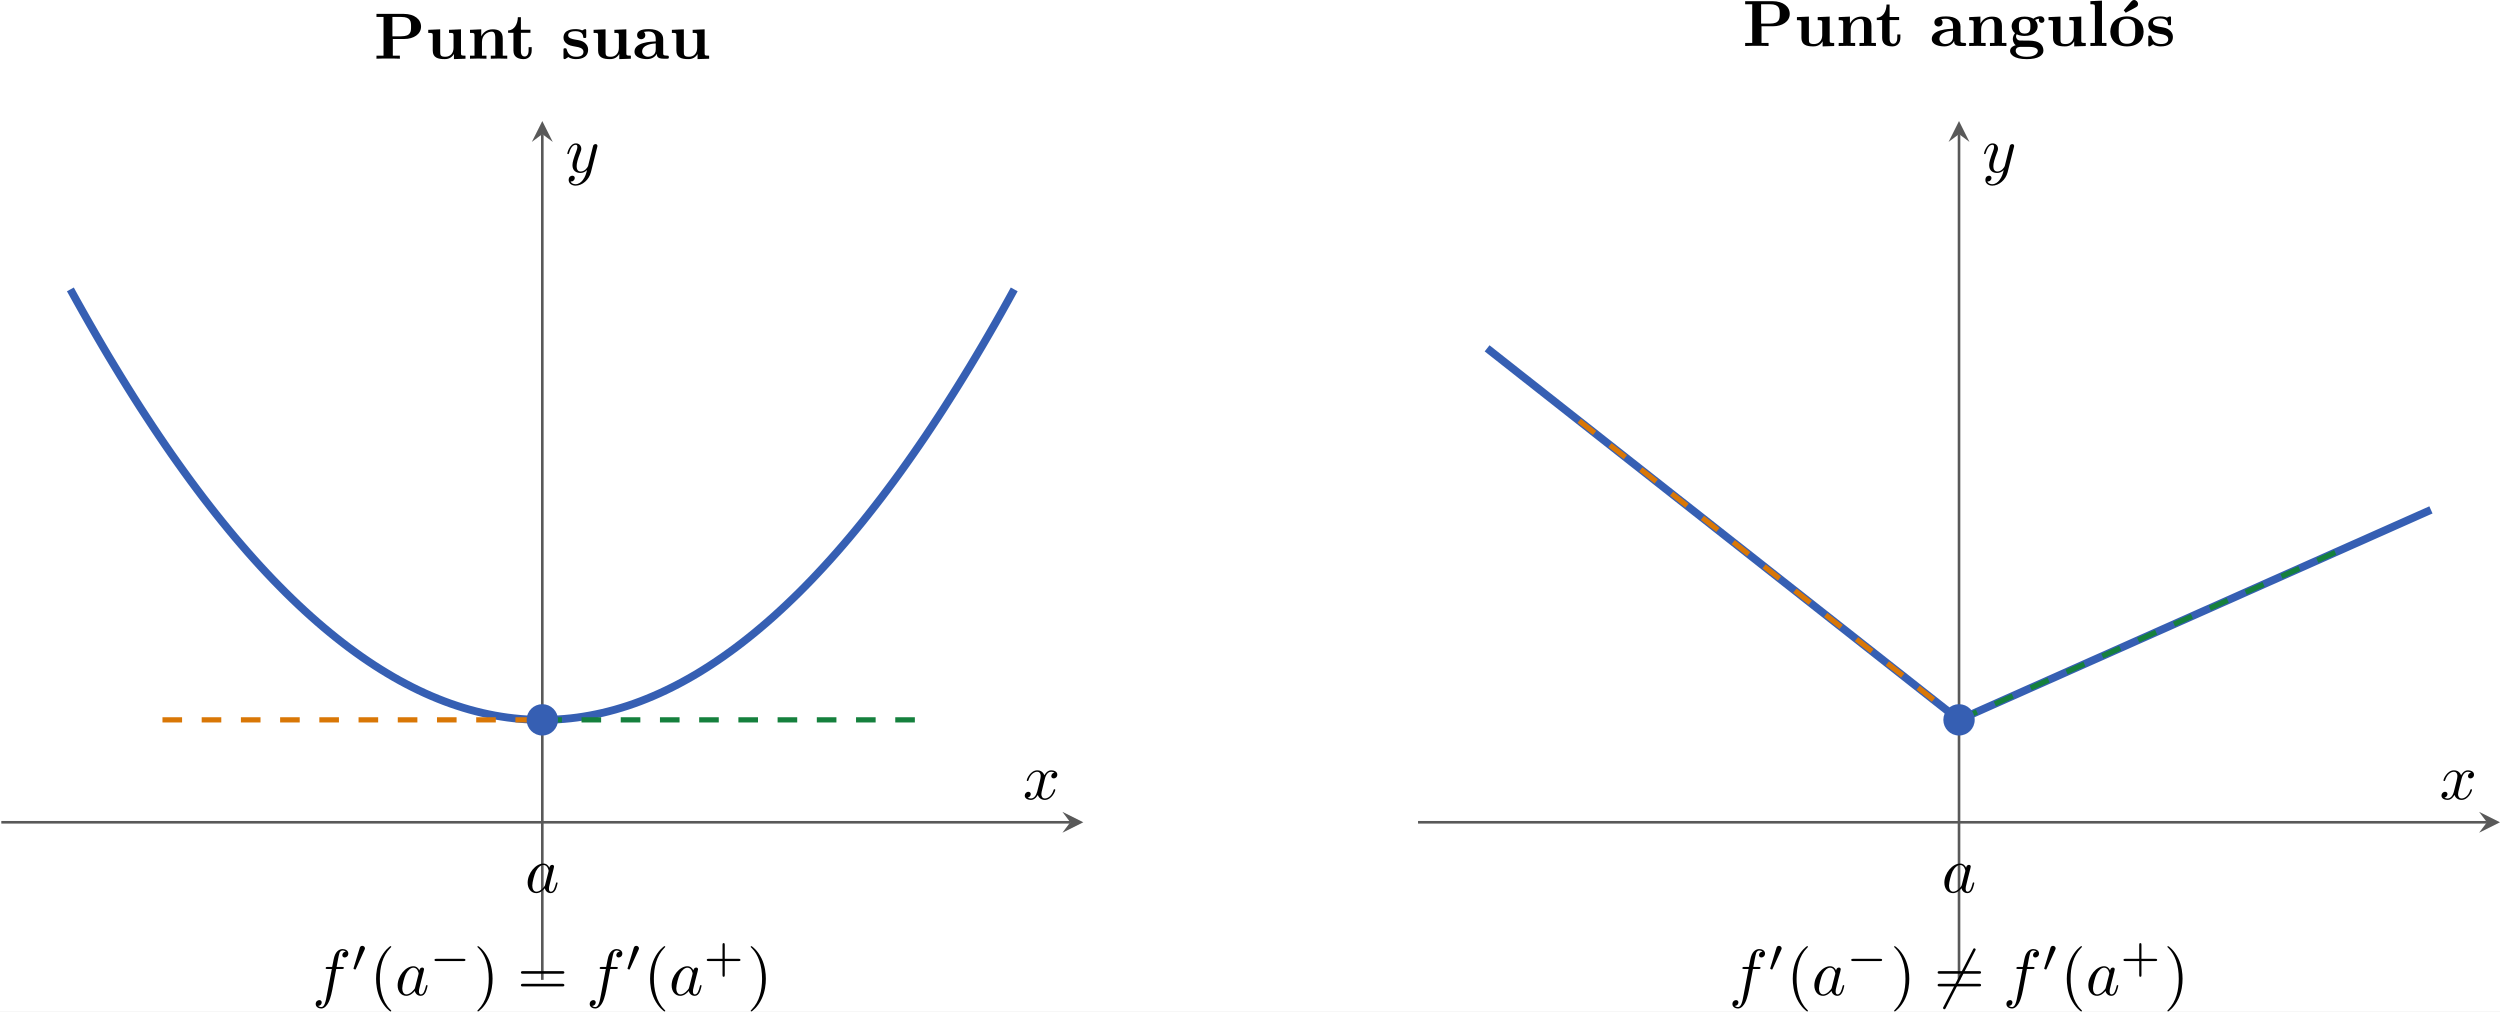
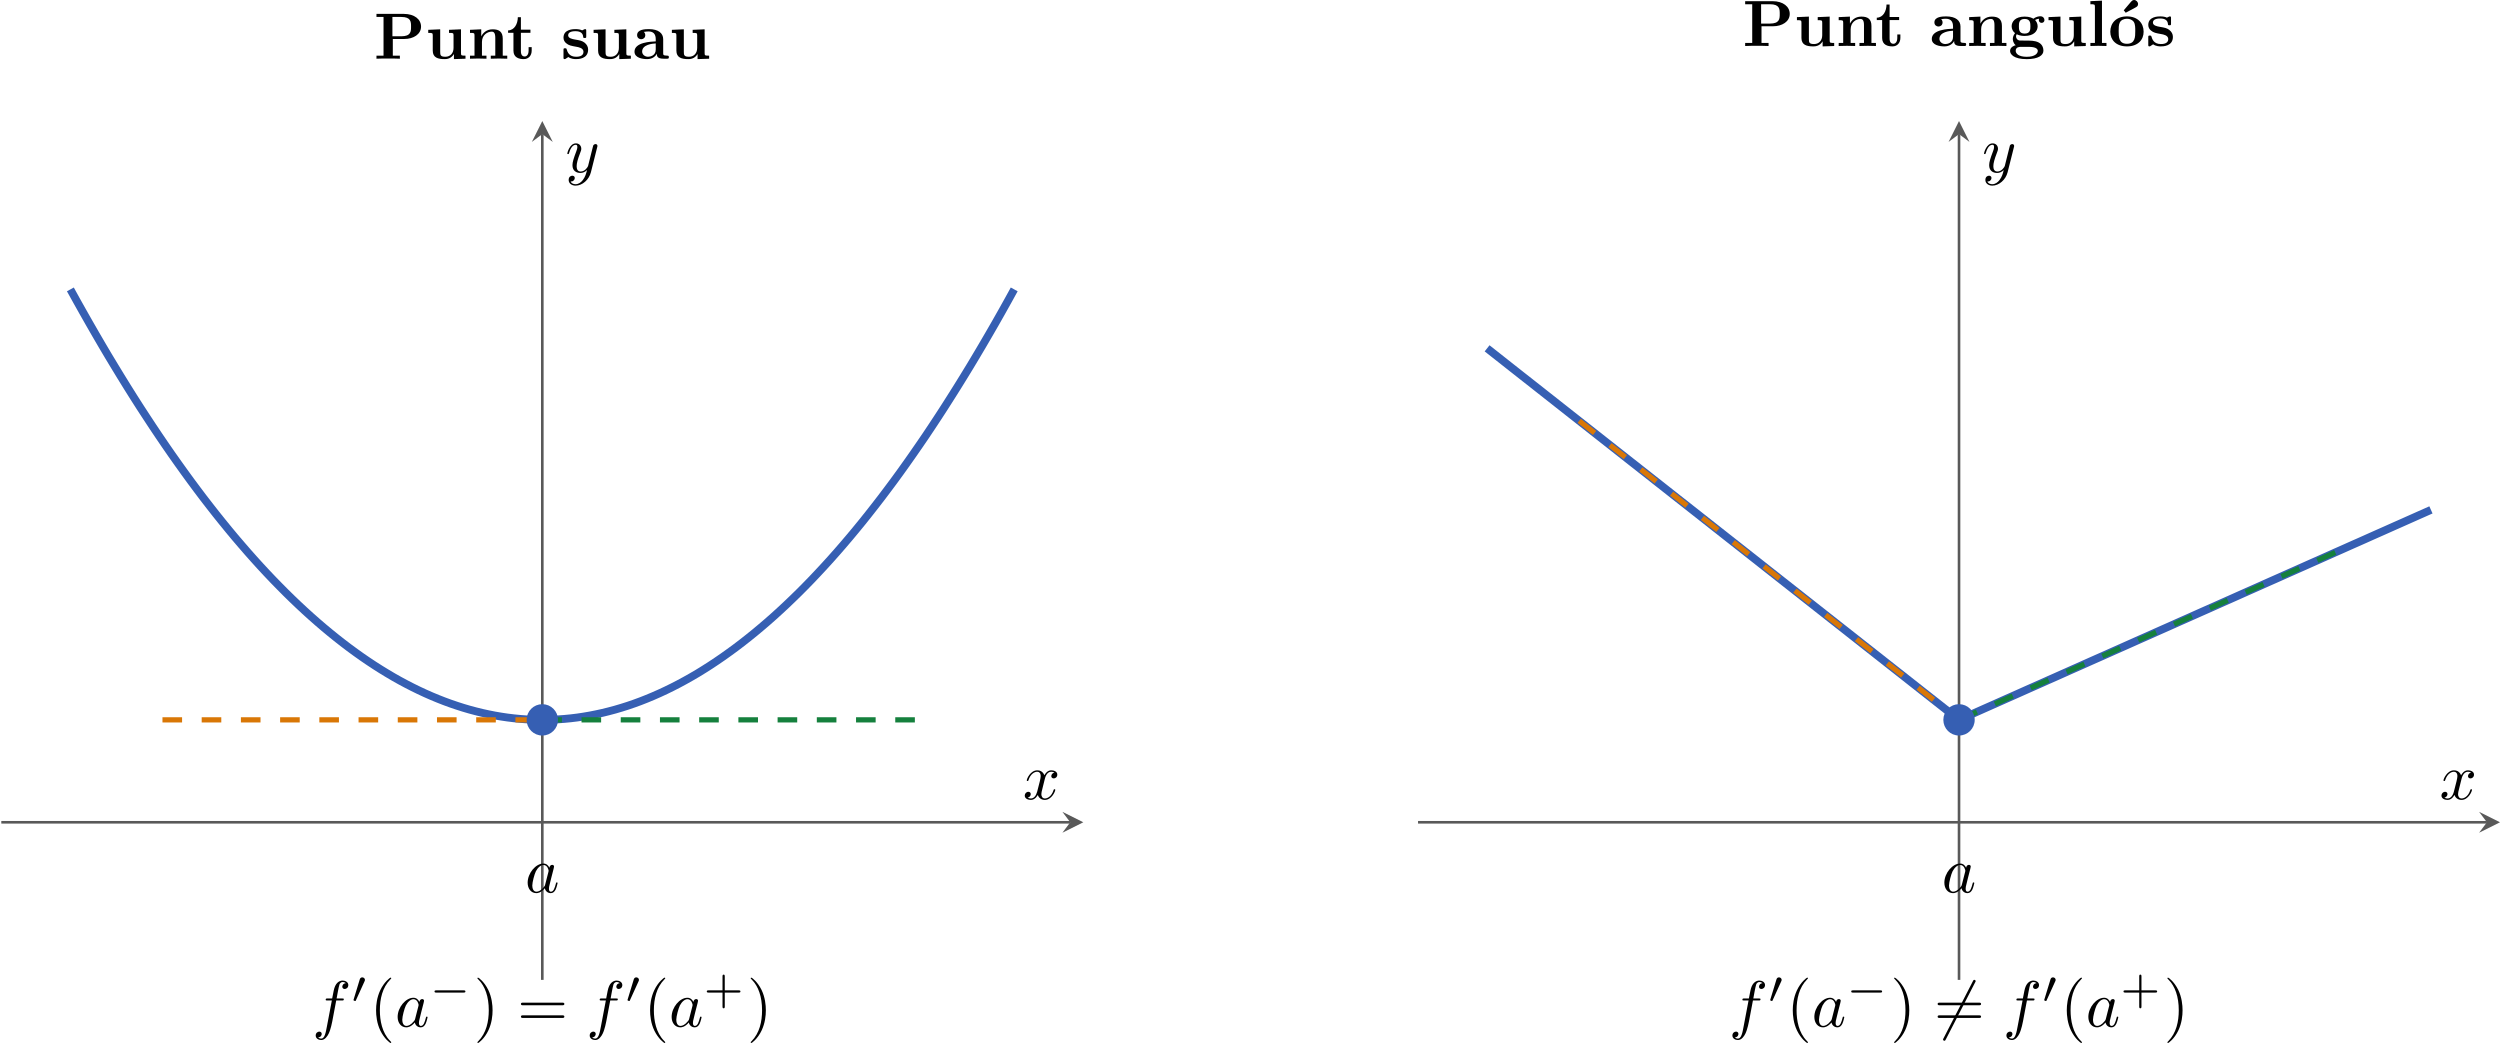
- <svg xmlns="http://www.w3.org/2000/svg" xmlns:xlink="http://www.w3.org/1999/xlink" version="1.1" width="381.086pt" height="154.182pt" viewBox="-67.02 -63.793 381.086 154.182">
-   <rect x="-67.02" y="-63.793" width="381.086" height="154.182" fill="white" />
+ <svg xmlns="http://www.w3.org/2000/svg" xmlns:xlink="http://www.w3.org/1999/xlink" version="1.1" width="381.086pt" height="158.986pt" viewBox="-67.02 -63.793 381.086 158.986">
+   <rect x="-67.02" y="-63.793" width="381.086" height="158.986" fill="white" />
  <defs>
    <path id="g0-19" d="M4.174-5.878C4.334-5.968 4.553-6.077 4.553-6.396C4.553-6.705 4.274-7.014 3.955-7.014C3.726-7.014 3.606-6.884 3.487-6.755C3.228-6.466 2.62-5.729 2.371-5.44L2.67-5.071L4.174-5.878Z" />
    <path id="g0-80" d="M2.879-3.009H4.643C6.027-3.009 7.183-3.726 7.183-4.892C7.183-5.988 6.197-6.834 4.543-6.834H.389V-6.366H1.465V-.468H.389V0C.767-.03 1.743-.03 2.172-.03S3.577-.03 3.955 0V-.468H2.879V-3.009ZM4.154-3.417H2.819V-6.366H4.164C5.659-6.366 5.659-5.609 5.659-4.892C5.659-4.184 5.659-3.417 4.154-3.417Z" />
    <path id="g0-97" d="M3.726-.767C3.726-.458 3.726 0 4.762 0H5.24C5.44 0 5.559 0 5.559-.239C5.559-.468 5.43-.468 5.3-.468C4.692-.478 4.692-.608 4.692-.837V-2.979C4.692-3.866 3.985-4.513 2.501-4.513C1.933-4.513 .717-4.473 .717-3.597C.717-3.158 1.066-2.969 1.335-2.969C1.644-2.969 1.963-3.178 1.963-3.597C1.963-3.895 1.773-4.065 1.743-4.085C2.022-4.144 2.341-4.154 2.461-4.154C3.208-4.154 3.557-3.736 3.557-2.979V-2.64C2.849-2.61 .319-2.521 .319-1.076C.319-.12 1.554 .06 2.242 .06C3.039 .06 3.507-.349 3.726-.767ZM3.557-2.331V-1.385C3.557-.428 2.64-.299 2.391-.299C1.883-.299 1.484-.648 1.484-1.086C1.484-2.162 3.059-2.301 3.557-2.331Z" />
    <path id="g0-103" d="M2.54-1.893C1.664-1.893 1.664-2.56 1.664-3.009S1.664-4.125 2.54-4.125S3.417-3.457 3.417-3.009S3.417-1.893 2.54-1.893ZM1.325-1.793C1.783-1.554 2.291-1.534 2.54-1.534C3.975-1.534 4.523-2.311 4.523-3.009C4.523-3.477 4.274-3.806 4.125-3.965C4.423-4.125 4.633-4.144 4.742-4.154C4.722-4.105 4.702-4.015 4.702-3.955C4.702-3.706 4.872-3.527 5.131-3.527S5.559-3.716 5.559-3.955C5.559-4.184 5.39-4.533 4.932-4.533C4.782-4.533 4.314-4.503 3.875-4.154C3.696-4.274 3.278-4.483 2.54-4.483C1.106-4.483 .558-3.706 .558-3.009C.558-2.6 .757-2.192 1.076-1.963C.797-1.614 .737-1.285 .737-1.076C.737-.927 .777-.438 1.176-.12C1.046-.09 .319 .12 .319 .747C.319 1.255 .867 2.002 2.859 2.002C4.623 2.002 5.4 1.415 5.4 .717C5.4 .418 5.32-.209 4.653-.548C4.095-.827 3.497-.827 2.54-.827C2.281-.827 1.823-.827 1.773-.837C1.335-.907 1.225-1.285 1.225-1.465C1.225-1.564 1.265-1.714 1.325-1.793ZM1.943 .13H3.108C3.417 .13 4.543 .13 4.543 .747C4.543 1.106 4.154 1.644 2.859 1.644C1.664 1.644 1.176 1.186 1.176 .727C1.176 .13 1.803 .13 1.943 .13Z" />
    <path id="g0-108" d="M2.232-6.914L.468-6.834V-6.366C1.086-6.366 1.156-6.366 1.156-5.978V-.468H.468V0C.787-.01 1.265-.03 1.694-.03S2.58-.01 2.919 0V-.468H2.232V-6.914Z" />
    <path id="g0-110" d="M1.136-3.547V-.468H.448V0C.727-.01 1.325-.03 1.704-.03C2.092-.03 2.68-.01 2.959 0V-.468H2.271V-2.55C2.271-3.636 3.128-4.125 3.756-4.125C4.095-4.125 4.304-3.915 4.304-3.158V-.468H3.616V0C3.895-.01 4.493-.03 4.872-.03C5.26-.03 5.848-.01 6.127 0V-.468H5.44V-3.049C5.44-4.095 4.902-4.483 3.905-4.483C2.949-4.483 2.421-3.915 2.162-3.407V-4.483L.448-4.403V-3.935C1.066-3.935 1.136-3.935 1.136-3.547Z" />
    <path id="g0-111" d="M5.4-2.172C5.4-3.507 4.483-4.513 2.859-4.513C1.225-4.513 .319-3.497 .319-2.172C.319-.936 1.196 .06 2.859 .06C4.533 .06 5.4-.946 5.4-2.172ZM2.859-.339C1.594-.339 1.594-1.415 1.594-2.281C1.594-2.73 1.594-3.238 1.763-3.577C1.953-3.945 2.371-4.154 2.859-4.154C3.278-4.154 3.696-3.995 3.915-3.646C4.125-3.308 4.125-2.76 4.125-2.281C4.125-1.415 4.125-.339 2.859-.339Z" />
    <path id="g0-115" d="M2.102-2.929C1.733-2.999 1.086-3.108 1.086-3.577C1.086-4.194 2.012-4.194 2.202-4.194C2.949-4.194 3.328-3.905 3.377-3.357C3.387-3.208 3.397-3.158 3.606-3.158C3.846-3.158 3.846-3.208 3.846-3.437V-4.234C3.846-4.423 3.846-4.513 3.666-4.513C3.626-4.513 3.606-4.513 3.218-4.324C2.959-4.453 2.61-4.513 2.212-4.513C1.913-4.513 .379-4.513 .379-3.208C.379-2.809 .578-2.54 .777-2.371C1.176-2.022 1.554-1.963 2.321-1.823C2.68-1.763 3.427-1.634 3.427-1.046C3.427-.299 2.511-.299 2.291-.299C1.235-.299 .976-1.026 .857-1.455C.807-1.594 .757-1.594 .618-1.594C.379-1.594 .379-1.534 .379-1.305V-.219C.379-.03 .379 .06 .558 .06C.628 .06 .648 .06 .857-.09C.867-.09 1.086-.239 1.116-.259C1.574 .06 2.092 .06 2.291 .06C2.6 .06 4.134 .06 4.134-1.395C4.134-1.823 3.935-2.172 3.587-2.451C3.198-2.74 2.879-2.8 2.102-2.929Z" />
    <path id="g0-116" d="M1.026-3.955V-1.225C1.026-.159 1.893 .06 2.6 .06C3.357 .06 3.806-.508 3.806-1.235V-1.763H3.337V-1.255C3.337-.578 3.019-.339 2.74-.339C2.162-.339 2.162-.976 2.162-1.205V-3.955H3.616V-4.423H2.162V-6.326H1.694C1.684-5.33 1.196-4.344 .209-4.314V-3.955H1.026Z" />
    <path id="g0-117" d="M4.364-.717V.06L6.127 0V-.468C5.509-.468 5.44-.468 5.44-.857V-4.483L3.616-4.403V-3.935C4.234-3.935 4.304-3.935 4.304-3.547V-1.644C4.304-.827 3.796-.299 3.068-.299C2.301-.299 2.271-.548 2.271-1.086V-4.483L.448-4.403V-3.935C1.066-3.935 1.136-3.935 1.136-3.547V-1.225C1.136-.159 1.943 .06 2.929 .06C3.188 .06 3.905 .06 4.364-.717Z" />
    <path id="g1-54" d="M6.276-6.745C6.356-6.884 6.356-6.904 6.356-6.934C6.356-7.004 6.296-7.133 6.157-7.133C6.037-7.133 6.007-7.073 5.938-6.934L1.465 1.763C1.385 1.903 1.385 1.923 1.385 1.953C1.385 2.032 1.455 2.152 1.584 2.152C1.704 2.152 1.733 2.092 1.803 1.953L6.276-6.745Z" />
    <path id="g2-0" d="M5.189-1.576C5.3-1.576 5.467-1.576 5.467-1.743C5.467-1.918 5.307-1.918 5.189-1.918H1.032C.921-1.918 .753-1.918 .753-1.75C.753-1.576 .914-1.576 1.032-1.576H5.189Z" />
    <path id="g2-48" d="M2.022-3.292C2.078-3.41 2.085-3.466 2.085-3.515C2.085-3.731 1.89-3.898 1.674-3.898C1.409-3.898 1.325-3.682 1.29-3.571L.37-.551C.363-.537 .335-.446 .335-.439C.335-.356 .551-.286 .607-.286C.656-.286 .663-.3 .711-.404L2.022-3.292Z" />
    <path id="g3-97" d="M3.716-3.766C3.537-4.134 3.248-4.403 2.8-4.403C1.634-4.403 .399-2.939 .399-1.484C.399-.548 .946 .11 1.724 .11C1.923 .11 2.421 .07 3.019-.638C3.098-.219 3.447 .11 3.925 .11C4.274 .11 4.503-.12 4.663-.438C4.832-.797 4.961-1.405 4.961-1.425C4.961-1.524 4.872-1.524 4.842-1.524C4.742-1.524 4.732-1.484 4.702-1.345C4.533-.697 4.354-.11 3.945-.11C3.676-.11 3.646-.369 3.646-.568C3.646-.787 3.666-.867 3.776-1.305C3.885-1.724 3.905-1.823 3.995-2.202L4.354-3.597C4.423-3.875 4.423-3.895 4.423-3.935C4.423-4.105 4.304-4.204 4.134-4.204C3.895-4.204 3.746-3.985 3.716-3.766ZM3.068-1.186C3.019-1.006 3.019-.986 2.869-.817C2.431-.269 2.022-.11 1.743-.11C1.245-.11 1.106-.658 1.106-1.046C1.106-1.544 1.425-2.77 1.654-3.228C1.963-3.816 2.411-4.184 2.809-4.184C3.457-4.184 3.597-3.367 3.597-3.308S3.577-3.188 3.567-3.138L3.068-1.186Z" />
    <path id="g3-102" d="M3.656-3.985H4.513C4.712-3.985 4.812-3.985 4.812-4.184C4.812-4.294 4.712-4.294 4.543-4.294H3.716L3.925-5.43C3.965-5.639 4.105-6.346 4.164-6.466C4.254-6.655 4.423-6.804 4.633-6.804C4.672-6.804 4.932-6.804 5.121-6.625C4.682-6.585 4.583-6.237 4.583-6.087C4.583-5.858 4.762-5.738 4.951-5.738C5.21-5.738 5.499-5.958 5.499-6.336C5.499-6.795 5.041-7.024 4.633-7.024C4.294-7.024 3.666-6.844 3.367-5.858C3.308-5.649 3.278-5.549 3.039-4.294H2.351C2.162-4.294 2.052-4.294 2.052-4.105C2.052-3.985 2.142-3.985 2.331-3.985H2.989L2.242-.05C2.062 .917 1.893 1.823 1.375 1.823C1.335 1.823 1.086 1.823 .897 1.644C1.355 1.614 1.445 1.255 1.445 1.106C1.445 .877 1.265 .757 1.076 .757C.817 .757 .528 .976 .528 1.355C.528 1.803 .966 2.042 1.375 2.042C1.923 2.042 2.321 1.455 2.501 1.076C2.819 .448 3.049-.757 3.059-.827L3.656-3.985Z" />
    <path id="g3-120" d="M3.328-3.009C3.387-3.268 3.616-4.184 4.314-4.184C4.364-4.184 4.603-4.184 4.812-4.055C4.533-4.005 4.334-3.756 4.334-3.517C4.334-3.357 4.443-3.168 4.712-3.168C4.932-3.168 5.25-3.347 5.25-3.746C5.25-4.264 4.663-4.403 4.324-4.403C3.746-4.403 3.397-3.875 3.278-3.646C3.029-4.304 2.491-4.403 2.202-4.403C1.166-4.403 .598-3.118 .598-2.869C.598-2.77 .697-2.77 .717-2.77C.797-2.77 .827-2.79 .847-2.879C1.186-3.935 1.843-4.184 2.182-4.184C2.371-4.184 2.72-4.095 2.72-3.517C2.72-3.208 2.55-2.54 2.182-1.146C2.022-.528 1.674-.11 1.235-.11C1.176-.11 .946-.11 .737-.239C.986-.289 1.205-.498 1.205-.777C1.205-1.046 .986-1.126 .837-1.126C.538-1.126 .289-.867 .289-.548C.289-.09 .787 .11 1.225 .11C1.883 .11 2.242-.588 2.271-.648C2.391-.279 2.75 .11 3.347 .11C4.374 .11 4.941-1.176 4.941-1.425C4.941-1.524 4.852-1.524 4.822-1.524C4.732-1.524 4.712-1.484 4.692-1.415C4.364-.349 3.686-.11 3.367-.11C2.979-.11 2.819-.428 2.819-.767C2.819-.986 2.879-1.205 2.989-1.644L3.328-3.009Z" />
    <path id="g3-121" d="M4.842-3.796C4.882-3.935 4.882-3.955 4.882-4.025C4.882-4.204 4.742-4.294 4.593-4.294C4.493-4.294 4.334-4.234 4.244-4.085C4.224-4.035 4.144-3.726 4.105-3.547C4.035-3.288 3.965-3.019 3.905-2.75L3.457-.956C3.417-.807 2.989-.11 2.331-.11C1.823-.11 1.714-.548 1.714-.917C1.714-1.375 1.883-1.993 2.222-2.869C2.381-3.278 2.421-3.387 2.421-3.587C2.421-4.035 2.102-4.403 1.604-4.403C.658-4.403 .289-2.959 .289-2.869C.289-2.77 .389-2.77 .408-2.77C.508-2.77 .518-2.79 .568-2.949C.837-3.885 1.235-4.184 1.574-4.184C1.654-4.184 1.823-4.184 1.823-3.866C1.823-3.616 1.724-3.357 1.654-3.168C1.255-2.112 1.076-1.544 1.076-1.076C1.076-.189 1.704 .11 2.291 .11C2.68 .11 3.019-.06 3.298-.339C3.168 .179 3.049 .667 2.65 1.196C2.391 1.534 2.012 1.823 1.554 1.823C1.415 1.823 .966 1.793 .797 1.405C.956 1.405 1.086 1.405 1.225 1.285C1.325 1.196 1.425 1.066 1.425 .877C1.425 .568 1.156 .528 1.056 .528C.827 .528 .498 .687 .498 1.176C.498 1.674 .936 2.042 1.554 2.042C2.58 2.042 3.606 1.136 3.885 .01L4.842-3.796Z" />
    <path id="g4-40" d="M3.298 2.391C3.298 2.361 3.298 2.341 3.128 2.172C1.883 .917 1.564-.966 1.564-2.491C1.564-4.224 1.943-5.958 3.168-7.203C3.298-7.323 3.298-7.342 3.298-7.372C3.298-7.442 3.258-7.472 3.198-7.472C3.098-7.472 2.202-6.795 1.614-5.529C1.106-4.433 .986-3.328 .986-2.491C.986-1.714 1.096-.508 1.644 .618C2.242 1.843 3.098 2.491 3.198 2.491C3.258 2.491 3.298 2.461 3.298 2.391Z" />
    <path id="g4-41" d="M2.879-2.491C2.879-3.268 2.77-4.473 2.222-5.599C1.624-6.824 .767-7.472 .667-7.472C.608-7.472 .568-7.432 .568-7.372C.568-7.342 .568-7.323 .757-7.143C1.733-6.157 2.301-4.573 2.301-2.491C2.301-.787 1.933 .966 .697 2.222C.568 2.341 .568 2.361 .568 2.391C.568 2.451 .608 2.491 .667 2.491C.767 2.491 1.664 1.813 2.252 .548C2.76-.548 2.879-1.654 2.879-2.491Z" />
    <path id="g4-61" d="M6.844-3.258C6.994-3.258 7.183-3.258 7.183-3.457S6.994-3.656 6.854-3.656H.887C.747-3.656 .558-3.656 .558-3.457S.747-3.258 .897-3.258H6.844ZM6.854-1.325C6.994-1.325 7.183-1.325 7.183-1.524S6.994-1.724 6.844-1.724H.897C.747-1.724 .558-1.724 .558-1.524S.747-1.325 .887-1.325H6.854Z" />
    <path id="g5-43" d="M3.229-1.576H5.363C5.454-1.576 5.621-1.576 5.621-1.743C5.621-1.918 5.461-1.918 5.363-1.918H3.229V-4.059C3.229-4.149 3.229-4.317 3.062-4.317C2.887-4.317 2.887-4.156 2.887-4.059V-1.918H.746C.656-1.918 .488-1.918 .488-1.75C.488-1.576 .649-1.576 .746-1.576H2.887V.565C2.887 .656 2.887 .823 3.055 .823C3.229 .823 3.229 .663 3.229 .565V-1.576Z" />
  </defs>
  <g id="page1">
    <path d="M-66.82 61.551H96.121" stroke="#595959" fill="none" stroke-width=".399" stroke-miterlimit="10" />
    <path d="M98.113 61.551L94.926 59.957L96.121 61.551L94.926 63.145" fill="#595959" />
    <path d="M15.645 85.574V-43.352" stroke="#595959" fill="none" stroke-width=".399" stroke-miterlimit="10" />
    <path d="M15.645-45.344L14.051-42.156L15.645-43.352L17.242-42.156" fill="#595959" />
-     <path d="M-56.293-19.68L-55.328-17.93L-54.359-16.203L-53.395-14.504L-52.43-12.824L-51.465-11.168L-50.5-9.535L-49.531-7.93L-48.566-6.344L-47.602-4.785L-46.637-3.246L-45.672-1.734L-44.703-.246L-43.738 1.223L-42.773 2.664L-41.809 4.082L-40.844 5.477L-39.875 6.848L-38.91 8.195L-37.945 9.52L-36.98 10.82L-36.016 12.098L-35.047 13.352L-34.082 14.582L-33.117 15.785L-32.152 16.969L-31.188 18.129L-30.219 19.262L-29.254 20.375L-28.289 21.461L-27.324 22.527L-26.359 23.566L-25.395 24.582L-24.426 25.574L-23.461 26.547L-22.496 27.492L-21.531 28.414L-20.566 29.312L-19.598 30.188L-18.633 31.039L-17.668 31.867L-16.703 32.668L-15.738 33.449L-14.77 34.207L-13.805 34.941L-12.84 35.648L-11.875 36.336L-10.91 36.996L-9.941 37.637L-8.977 38.25L-8.012 38.84L-7.047 39.41L-6.082 39.953L-5.113 40.473L-4.149 40.969L-3.184 41.441L-2.219 41.891L-1.254 42.316L-.285 42.719L.68 43.098L1.645 43.453L2.609 43.781L3.574 44.09L4.543 44.375L5.508 44.633L6.473 44.871L7.438 45.082L8.402 45.273L9.367 45.438L10.336 45.582L11.301 45.699L12.266 45.793L13.23 45.863L14.195 45.91L15.164 45.934H16.129L17.094 45.91L18.059 45.863L19.023 45.793L19.992 45.699L20.957 45.582L21.922 45.438L22.887 45.273L23.852 45.082L24.82 44.871L25.785 44.633L26.75 44.375L27.715 44.09L28.68 43.785L29.648 43.453L30.613 43.098L31.578 42.719L32.543 42.316L33.508 41.891L34.477 41.441L35.441 40.969L36.407 40.473L37.371 39.953L38.336 39.41L39.304 38.844L40.27 38.25L41.234 37.637L42.2 36.996L43.164 36.336L44.129 35.648L45.097 34.941L46.062 34.207L47.028 33.449L47.992 32.672L48.956 31.867L49.925 31.039L50.891 30.188L51.855 29.312L52.821 28.414L53.785 27.492L54.754 26.547L55.718 25.578L56.684 24.586L57.648 23.566L58.614 22.527L59.581 21.465L60.547 20.375L61.511 19.266L62.477 18.129L63.441 16.973L64.41 15.789L65.374 14.582L66.34 13.352L67.305 12.102L68.269 10.824L69.239 9.524L70.204 8.199L71.168 6.852L72.132 5.481L73.097 4.086L74.067 2.668L75.031 1.223L75.996-.242L76.96-1.73L77.925-3.246L78.891-4.781L79.859-6.344L80.825-7.926L81.79-9.535L82.754-11.164L83.719-12.82L84.688-14.5L85.653-16.203L86.618-17.93L87.582-19.68" stroke="#365fb3" fill="none" stroke-width="1.196" stroke-miterlimit="10" />
+     <path d="M-56.293-19.68L-55.328-17.93L-54.359-16.203L-53.395-14.504L-52.43-12.824L-51.465-11.168L-50.5-9.535L-49.531-7.93L-48.566-6.344L-47.602-4.785L-46.637-3.246L-45.672-1.734L-44.703-.246L-43.738 1.223L-42.773 2.664L-41.809 4.082L-40.844 5.476L-39.875 6.848L-38.91 8.195L-37.945 9.52L-36.98 10.82L-36.016 12.098L-35.047 13.351L-34.082 14.582L-33.117 15.785L-32.152 16.969L-31.188 18.129L-30.219 19.262L-29.254 20.375L-28.289 21.461L-27.324 22.527L-26.359 23.566L-25.395 24.582L-24.426 25.574L-23.461 26.547L-22.496 27.492L-21.531 28.414L-20.566 29.312L-19.598 30.188L-18.633 31.039L-17.668 31.867L-16.703 32.668L-15.738 33.449L-14.77 34.207L-13.805 34.941L-12.84 35.648L-11.875 36.336L-10.91 36.996L-9.941 37.637L-8.977 38.25L-8.012 38.84L-7.047 39.41L-6.082 39.953L-5.113 40.473L-4.149 40.969L-3.184 41.441L-2.219 41.891L-1.254 42.316L-.285 42.719L.68 43.098L1.645 43.453L2.609 43.781L3.574 44.09L4.543 44.375L5.508 44.633L6.473 44.871L7.438 45.082L8.402 45.273L9.367 45.438L10.336 45.582L11.301 45.699L12.266 45.793L13.23 45.863L14.195 45.91L15.164 45.934H16.129L17.094 45.91L18.059 45.863L19.023 45.793L19.992 45.699L20.957 45.582L21.922 45.438L22.887 45.273L23.852 45.082L24.82 44.871L25.785 44.633L26.75 44.375L27.715 44.09L28.68 43.785L29.648 43.453L30.613 43.098L31.578 42.719L32.543 42.316L33.508 41.891L34.477 41.441L35.441 40.969L36.407 40.473L37.371 39.953L38.336 39.41L39.304 38.844L40.27 38.25L41.234 37.637L42.2 36.996L43.164 36.336L44.129 35.648L45.097 34.941L46.062 34.207L47.028 33.449L47.992 32.672L48.956 31.867L49.925 31.039L50.891 30.188L51.855 29.312L52.821 28.414L53.785 27.492L54.754 26.547L55.718 25.578L56.684 24.586L57.648 23.566L58.614 22.527L59.581 21.465L60.547 20.375L61.511 19.266L62.477 18.129L63.441 16.973L64.41 15.789L65.374 14.582L66.34 13.351L67.305 12.101L68.269 10.824L69.239 9.523L70.204 8.199L71.168 6.851L72.132 5.48L73.097 4.086L74.067 2.668L75.031 1.223L75.996-.242L76.96-1.73L77.925-3.246L78.891-4.781L79.859-6.344L80.825-7.926L81.79-9.535L82.754-11.164L83.719-12.82L84.688-14.5L85.653-16.203L86.618-17.93L87.582-19.68" stroke="#365fb3" fill="none" stroke-width="1.196" stroke-miterlimit="10" />
    <path d="M-42.254 45.938H-39.844H-37.43H-35.016H-32.605H-30.191H-27.781H-25.367H-22.953H-20.543H-18.129H-15.719H-13.305H-10.891H-8.48H-6.066H-3.652H-1.242H1.172H3.582H5.996H8.41H10.82H13.234H15.645" stroke="#d97706" fill="none" stroke-width=".797" stroke-miterlimit="10" stroke-dasharray="2.989 2.989" />
    <path d="M15.645 45.938H18.059H20.473H22.883H25.297H27.711H30.121H32.535H34.946H37.359H39.773H42.184H44.597H47.008H49.422H51.836H54.246H56.66H59.075H61.484H63.898H66.308H68.722H71.136H73.546" stroke="#15803d" fill="none" stroke-width=".797" stroke-miterlimit="10" stroke-dasharray="2.989 2.989" />
-     <g transform="matrix(1 0 0 1 79.6334 -5.1949)">
-       <use x="-66.62" y="77.439" xlink:href="#g3-97" />
+     <g transform="matrix(1 0 0 1 79.6334 -.3905)">
+       <use x="-66.62" y="72.634" xlink:href="#g3-97" />
    </g>
-     <g transform="matrix(1 0 0 1 47.1954 10.4591)">
-       <use x="-66.62" y="77.439" xlink:href="#g3-102" />
-       <use x="-60.67" y="73.823" xlink:href="#g2-48" />
-       <use x="-57.875" y="77.439" xlink:href="#g4-40" />
-       <use x="-54.001" y="77.439" xlink:href="#g3-97" />
-       <use x="-48.735" y="73.823" xlink:href="#g2-0" />
-       <use x="-42.01" y="77.439" xlink:href="#g4-41" />
-       <use x="-35.368" y="77.439" xlink:href="#g4-61" />
-       <use x="-24.852" y="77.439" xlink:href="#g3-102" />
-       <use x="-18.902" y="73.823" xlink:href="#g2-48" />
-       <use x="-16.107" y="77.439" xlink:href="#g4-40" />
-       <use x="-12.233" y="77.439" xlink:href="#g3-97" />
-       <use x="-6.966" y="73.823" xlink:href="#g5-43" />
-       <use x="-.352" y="77.439" xlink:href="#g4-41" />
+     <g transform="matrix(1 0 0 1 47.1954 20.0679)">
+       <use x="-66.62" y="72.634" xlink:href="#g3-102" />
+       <use x="-60.67" y="69.019" xlink:href="#g2-48" />
+       <use x="-57.875" y="72.634" xlink:href="#g4-40" />
+       <use x="-54.001" y="72.634" xlink:href="#g3-97" />
+       <use x="-48.735" y="69.019" xlink:href="#g2-0" />
+       <use x="-42.01" y="72.634" xlink:href="#g4-41" />
+       <use x="-35.368" y="72.634" xlink:href="#g4-61" />
+       <use x="-24.852" y="72.634" xlink:href="#g3-102" />
+       <use x="-18.902" y="69.019" xlink:href="#g2-48" />
+       <use x="-16.107" y="72.634" xlink:href="#g4-40" />
+       <use x="-12.233" y="72.634" xlink:href="#g3-97" />
+       <use x="-6.966" y="69.019" xlink:href="#g5-43" />
+       <use x="-.352" y="72.634" xlink:href="#g4-41" />
    </g>
    <path d="M17.84 45.938C17.84 44.727 16.855 43.746 15.645 43.746C14.438 43.746 13.453 44.727 13.453 45.938C13.453 47.148 14.438 48.129 15.645 48.129C16.855 48.129 17.84 47.148 17.84 45.938Z" fill="#365fb3" />
    <path d="M17.84 45.938C17.84 44.727 16.855 43.746 15.645 43.746C14.438 43.746 13.453 44.727 13.453 45.938C13.453 47.148 14.438 48.129 15.645 48.129C16.855 48.129 17.84 47.148 17.84 45.938Z" stroke="#365fb3" fill="none" stroke-width=".399" stroke-miterlimit="10" />
-     <g transform="matrix(1 0 0 1 155.5185 -19.4065)">
-       <use x="-66.62" y="77.439" xlink:href="#g3-120" />
+     <g transform="matrix(1 0 0 1 155.5185 -14.6021)">
+       <use x="-66.62" y="72.634" xlink:href="#g3-120" />
    </g>
-     <g transform="matrix(1 0 0 1 85.7862 -114.9747)">
-       <use x="-66.62" y="77.439" xlink:href="#g3-121" />
+     <g transform="matrix(1 0 0 1 85.7862 -110.1704)">
+       <use x="-66.62" y="72.634" xlink:href="#g3-121" />
    </g>
-     <g transform="matrix(1 0 0 1 56.5983 -132.2813)">
-       <use x="-66.62" y="77.439" xlink:href="#g0-80" />
-       <use x="-58.788" y="77.439" xlink:href="#g0-117" />
-       <use x="-52.423" y="77.439" xlink:href="#g0-110" />
-       <use x="-46.377" y="77.439" xlink:href="#g0-116" />
-       <use x="-38.102" y="77.439" xlink:href="#g0-115" />
-       <use x="-33.583" y="77.439" xlink:href="#g0-117" />
-       <use x="-27.218" y="77.439" xlink:href="#g0-97" />
-       <use x="-21.649" y="77.439" xlink:href="#g0-117" />
+     <g transform="matrix(1 0 0 1 56.5983 -127.477)">
+       <use x="-66.62" y="72.634" xlink:href="#g0-80" />
+       <use x="-58.788" y="72.634" xlink:href="#g0-117" />
+       <use x="-52.423" y="72.634" xlink:href="#g0-110" />
+       <use x="-46.377" y="72.634" xlink:href="#g0-116" />
+       <use x="-38.102" y="72.634" xlink:href="#g0-115" />
+       <use x="-33.583" y="72.634" xlink:href="#g0-117" />
+       <use x="-27.218" y="72.634" xlink:href="#g0-97" />
+       <use x="-21.649" y="72.634" xlink:href="#g0-117" />
    </g>
    <path d="M149.137 61.551H312.075" stroke="#595959" fill="none" stroke-width=".399" stroke-miterlimit="10" />
    <path d="M314.067 61.551L310.879 59.957L312.075 61.551L310.879 63.145" fill="#595959" />
    <path d="M231.602 85.574V-43.352" stroke="#595959" fill="none" stroke-width=".399" stroke-miterlimit="10" />
    <path d="M231.601-45.344L230.007-42.156L231.601-43.352L233.195-42.156" fill="#595959" />
-     <path d="M159.664-10.695L160.575-9.976L161.485-9.262L162.395-8.543L163.305-7.828L164.215-7.109L165.125-6.391L166.039-5.676L166.95-4.957L167.86-4.242L168.77-3.523L169.68-2.809L170.59-2.09L171.5-1.375L172.411-.656L173.321 .059L174.235 .777L175.145 1.492L176.055 2.211L176.965 2.926L177.875 3.645L178.786 4.359L179.696 5.078L180.606 5.793L181.516 6.512L182.43 7.227L183.34 7.945L184.25 8.66L185.161 9.379L186.071 10.094L186.981 10.812L187.891 11.527L188.801 12.246L189.715 12.961L190.625 13.68L191.536 14.395L192.446 15.113L193.356 15.828L194.266 16.547L195.176 17.262L196.086 17.98L196.996 18.695L197.911 19.414L198.821 20.129L199.731 20.848L200.641 21.562L201.551 22.281L202.461 23L203.371 23.715L204.282 24.434L205.192 25.148L206.106 25.867L207.016 26.582L207.926 27.301L208.836 28.016L209.746 28.734L210.657 29.449L211.567 30.168L212.477 30.883L213.387 31.602L214.301 32.316L215.211 33.035L216.121 33.75L217.032 34.469L217.942 35.184L218.852 35.902L219.762 36.617L220.672 37.336L221.582 38.051L222.496 38.77L223.407 39.484L224.317 40.203L225.227 40.918L226.137 41.637L227.047 42.352L227.957 43.07L228.868 43.785L229.778 44.504L230.692 45.219L231.602 45.938" stroke="#365fb3" fill="none" stroke-width="1.196" stroke-miterlimit="10" />
+     <path d="M159.664-10.695L160.575-9.977L161.485-9.262L162.395-8.543L163.305-7.824L164.215-7.109L165.125-6.391L166.039-5.676L166.95-4.957L167.86-4.242L168.77-3.523L169.68-2.809L170.59-2.09L171.5-1.375L172.411-.656L173.321 .059L174.235 .777L175.145 1.492L176.055 2.211L176.965 2.926L177.875 3.644L178.786 4.359L179.696 5.078L180.606 5.793L181.516 6.512L182.43 7.226L183.34 7.945L184.25 8.66L185.161 9.379L186.071 10.094L186.981 10.812L187.891 11.527L188.801 12.246L189.715 12.961L190.625 13.68L191.536 14.395L192.446 15.113L193.356 15.828L194.266 16.547L195.176 17.262L196.086 17.98L196.996 18.695L197.911 19.414L198.821 20.129L199.731 20.848L200.641 21.562L201.551 22.281L202.461 23L203.371 23.715L204.282 24.434L205.192 25.148L206.106 25.867L207.016 26.582L207.926 27.301L208.836 28.016L209.746 28.734L210.657 29.449L211.567 30.168L212.477 30.883L213.387 31.602L214.301 32.316L215.211 33.035L216.121 33.75L217.032 34.469L217.942 35.184L218.852 35.902L219.762 36.617L220.672 37.336L221.582 38.051L222.496 38.77L223.407 39.484L224.317 40.203L225.227 40.918L226.137 41.637L227.047 42.352L227.957 43.07L228.868 43.785L229.778 44.504L230.692 45.219L231.602 45.938" stroke="#365fb3" fill="none" stroke-width="1.196" stroke-miterlimit="10" />
    <path d="M231.602 45.938L232.512 45.531L233.422 45.129L234.332 44.723L235.243 44.316L236.157 43.91L237.067 43.508L237.977 43.102L238.887 42.695L239.797 42.293L240.707 41.887L241.618 41.48L242.528 41.074L243.438 40.672L244.352 40.266L245.262 39.859L246.172 39.457L247.082 39.051L247.993 38.645L248.903 38.238L249.813 37.836L250.723 37.43L251.633 37.023L252.547 36.617L253.457 36.215L254.368 35.809L255.278 35.402L256.188 35L257.098 34.594L258.008 34.188L258.918 33.781L259.828 33.379L260.743 32.973L261.653 32.566L262.563 32.16L263.473 31.758L264.383 31.352L265.293 30.945L266.203 30.543L267.114 30.137L268.024 29.73L268.938 29.324L269.848 28.922L270.758 28.516L271.668 28.109L272.578 27.707L273.489 27.301L274.399 26.895L275.309 26.488L276.219 26.086L277.133 25.68L278.043 25.273L278.953 24.867L279.864 24.465L280.774 24.059L281.684 23.652L282.594 23.25L283.504 22.844L284.418 22.438L285.328 22.031L286.239 21.629L287.149 21.223L288.059 20.816L288.969 20.41L289.879 20.008L290.789 19.602L291.7 19.195L292.614 18.793L293.524 18.387L294.434 17.98L295.344 17.574L296.254 17.172L297.164 16.766L298.075 16.359L298.985 15.957L299.895 15.551L300.809 15.145L301.719 14.738L302.629 14.336L303.539 13.93" stroke="#365fb3" fill="none" stroke-width="1.196" stroke-miterlimit="10" />
-     <path d="M173.7 .355L176.114 2.254L178.524 4.156L180.938 6.055L183.352 7.953L185.762 9.852L188.176 11.75L190.586 13.652L193 15.551L195.414 17.449L197.825 19.348L200.239 21.246L202.653 23.148L205.063 25.047L207.477 26.945L209.887 28.844L212.301 30.742L214.715 32.645L217.125 34.543L219.539 36.441L221.953 38.34L224.364 40.238L226.778 42.141L229.188 44.039L231.602 45.938" stroke="#d97706" fill="none" stroke-width=".797" stroke-miterlimit="10" stroke-dasharray="2.989 2.989" />
+     <path d="M173.7 .355L176.114 2.254L178.524 4.156L180.938 6.055L183.352 7.953L185.762 9.851L188.176 11.75L190.586 13.652L193 15.551L195.414 17.449L197.825 19.348L200.239 21.246L202.653 23.148L205.063 25.047L207.477 26.945L209.887 28.844L212.301 30.742L214.715 32.645L217.125 34.543L219.539 36.441L221.953 38.34L224.364 40.242L226.778 42.141L229.188 44.039L231.602 45.938" stroke="#d97706" fill="none" stroke-width=".797" stroke-miterlimit="10" stroke-dasharray="2.989 2.989" />
    <path d="M231.602 45.938L234.016 44.863L236.426 43.789L238.84 42.719L241.25 41.645L243.664 40.57L246.078 39.496L248.489 38.422L250.903 37.352L253.317 36.277L255.727 35.203L258.141 34.129L260.551 33.055L262.965 31.984L265.379 30.91L267.789 29.836L270.203 28.762L272.614 27.688L275.028 26.617L277.442 25.543L279.852 24.469L282.266 23.395L284.68 22.32L287.09 21.246L289.504 20.176" stroke="#15803d" fill="none" stroke-width=".797" stroke-miterlimit="10" stroke-dasharray="2.989 2.989" />
-     <g transform="matrix(1 0 0 1 295.5882 -5.1949)">
-       <use x="-66.62" y="77.439" xlink:href="#g3-97" />
+     <g transform="matrix(1 0 0 1 295.5882 -.3905)">
+       <use x="-66.62" y="72.634" xlink:href="#g3-97" />
    </g>
-     <g transform="matrix(1 0 0 1 263.1502 10.4591)">
-       <use x="-66.62" y="77.439" xlink:href="#g3-102" />
-       <use x="-60.67" y="73.823" xlink:href="#g2-48" />
-       <use x="-57.875" y="77.439" xlink:href="#g4-40" />
-       <use x="-54.001" y="77.439" xlink:href="#g3-97" />
-       <use x="-48.735" y="73.823" xlink:href="#g2-0" />
-       <use x="-42.01" y="77.439" xlink:href="#g4-41" />
-       <use x="-35.368" y="77.439" xlink:href="#g1-54" />
-       <use x="-35.368" y="77.439" xlink:href="#g4-61" />
-       <use x="-24.852" y="77.439" xlink:href="#g3-102" />
-       <use x="-18.902" y="73.823" xlink:href="#g2-48" />
-       <use x="-16.107" y="77.439" xlink:href="#g4-40" />
-       <use x="-12.233" y="77.439" xlink:href="#g3-97" />
-       <use x="-6.966" y="73.823" xlink:href="#g5-43" />
-       <use x="-.352" y="77.439" xlink:href="#g4-41" />
+     <g transform="matrix(1 0 0 1 263.1502 20.0679)">
+       <use x="-66.62" y="72.634" xlink:href="#g3-102" />
+       <use x="-60.67" y="69.019" xlink:href="#g2-48" />
+       <use x="-57.875" y="72.634" xlink:href="#g4-40" />
+       <use x="-54.001" y="72.634" xlink:href="#g3-97" />
+       <use x="-48.735" y="69.019" xlink:href="#g2-0" />
+       <use x="-42.01" y="72.634" xlink:href="#g4-41" />
+       <use x="-35.368" y="72.634" xlink:href="#g1-54" />
+       <use x="-35.368" y="72.634" xlink:href="#g4-61" />
+       <use x="-24.852" y="72.634" xlink:href="#g3-102" />
+       <use x="-18.902" y="69.019" xlink:href="#g2-48" />
+       <use x="-16.107" y="72.634" xlink:href="#g4-40" />
+       <use x="-12.233" y="72.634" xlink:href="#g3-97" />
+       <use x="-6.966" y="69.019" xlink:href="#g5-43" />
+       <use x="-.352" y="72.634" xlink:href="#g4-41" />
    </g>
    <path d="M233.793 45.938C233.793 44.727 232.813 43.746 231.602 43.746C230.391 43.746 229.411 44.727 229.411 45.938C229.411 47.148 230.391 48.129 231.602 48.129C232.813 48.129 233.793 47.148 233.793 45.938Z" fill="#365fb3" />
    <path d="M233.793 45.938C233.793 44.727 232.813 43.746 231.602 43.746C230.391 43.746 229.411 44.727 229.411 45.938C229.411 47.148 230.391 48.129 231.602 48.129C232.813 48.129 233.793 47.148 233.793 45.938Z" stroke="#365fb3" fill="none" stroke-width=".399" stroke-miterlimit="10" />
-     <g transform="matrix(1 0 0 1 371.4732 -19.4065)">
-       <use x="-66.62" y="77.439" xlink:href="#g3-120" />
+     <g transform="matrix(1 0 0 1 371.4732 -14.6021)">
+       <use x="-66.62" y="72.634" xlink:href="#g3-120" />
    </g>
-     <g transform="matrix(1 0 0 1 301.7412 -114.9747)">
-       <use x="-66.62" y="77.439" xlink:href="#g3-121" />
+     <g transform="matrix(1 0 0 1 301.7412 -110.1704)">
+       <use x="-66.62" y="72.634" xlink:href="#g3-121" />
    </g>
-     <g transform="matrix(1 0 0 1 265.2342 -134.2185)">
-       <use x="-66.62" y="77.439" xlink:href="#g0-80" />
-       <use x="-58.788" y="77.439" xlink:href="#g0-117" />
-       <use x="-52.423" y="77.439" xlink:href="#g0-110" />
-       <use x="-46.377" y="77.439" xlink:href="#g0-116" />
-       <use x="-38.102" y="77.439" xlink:href="#g0-97" />
-       <use x="-32.533" y="77.439" xlink:href="#g0-110" />
-       <use x="-26.168" y="77.439" xlink:href="#g0-103" />
-       <use x="-20.439" y="77.439" xlink:href="#g0-117" />
-       <use x="-14.074" y="77.439" xlink:href="#g0-108" />
-       <use x="-10.892" y="77.439" xlink:href="#g0-19" />
-       <use x="-10.892" y="77.439" xlink:href="#g0-111" />
-       <use x="-5.163" y="77.439" xlink:href="#g0-115" />
+     <g transform="matrix(1 0 0 1 265.2342 -129.4141)">
+       <use x="-66.62" y="72.634" xlink:href="#g0-80" />
+       <use x="-58.788" y="72.634" xlink:href="#g0-117" />
+       <use x="-52.423" y="72.634" xlink:href="#g0-110" />
+       <use x="-46.377" y="72.634" xlink:href="#g0-116" />
+       <use x="-38.102" y="72.634" xlink:href="#g0-97" />
+       <use x="-32.533" y="72.634" xlink:href="#g0-110" />
+       <use x="-26.168" y="72.634" xlink:href="#g0-103" />
+       <use x="-20.439" y="72.634" xlink:href="#g0-117" />
+       <use x="-14.074" y="72.634" xlink:href="#g0-108" />
+       <use x="-10.892" y="72.634" xlink:href="#g0-19" />
+       <use x="-10.892" y="72.634" xlink:href="#g0-111" />
+       <use x="-5.163" y="72.634" xlink:href="#g0-115" />
    </g>
  </g>
</svg>
